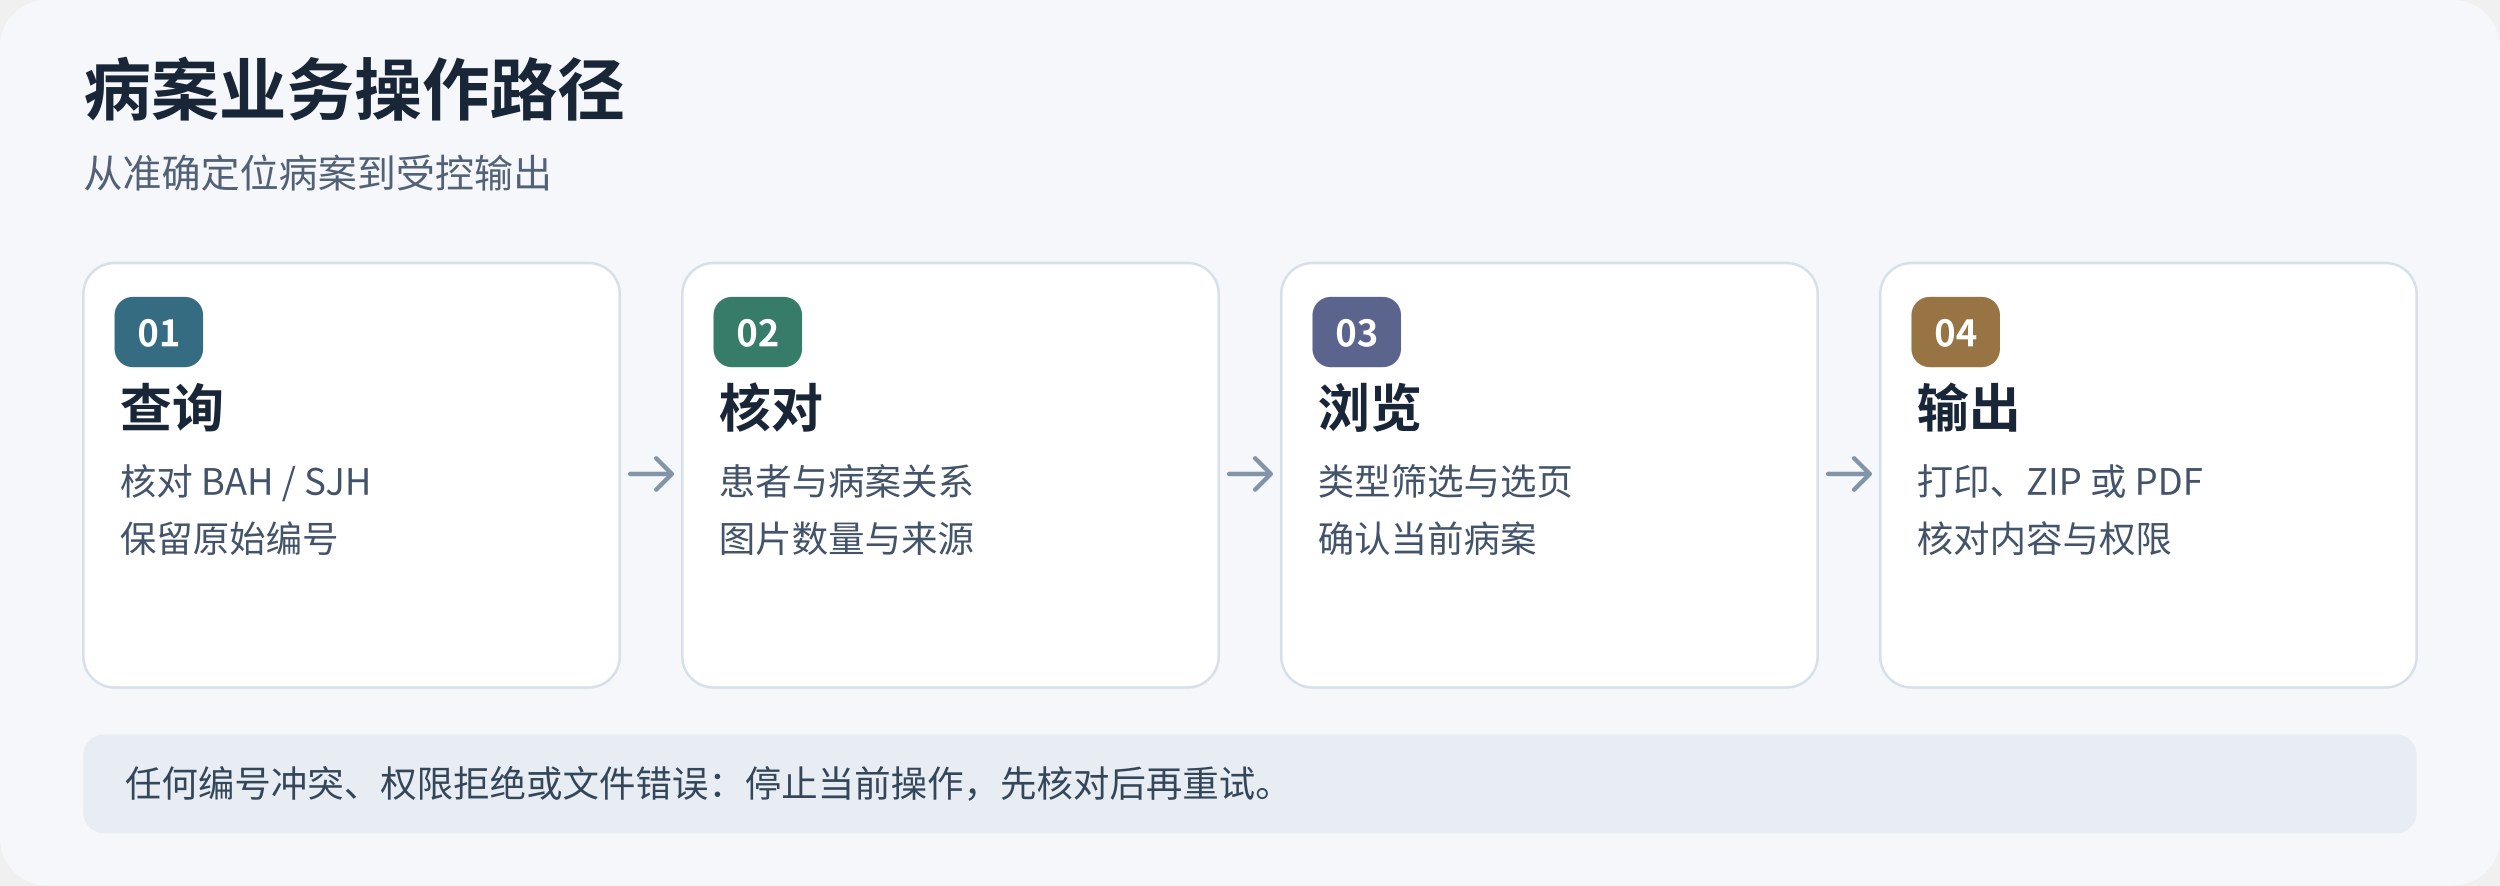
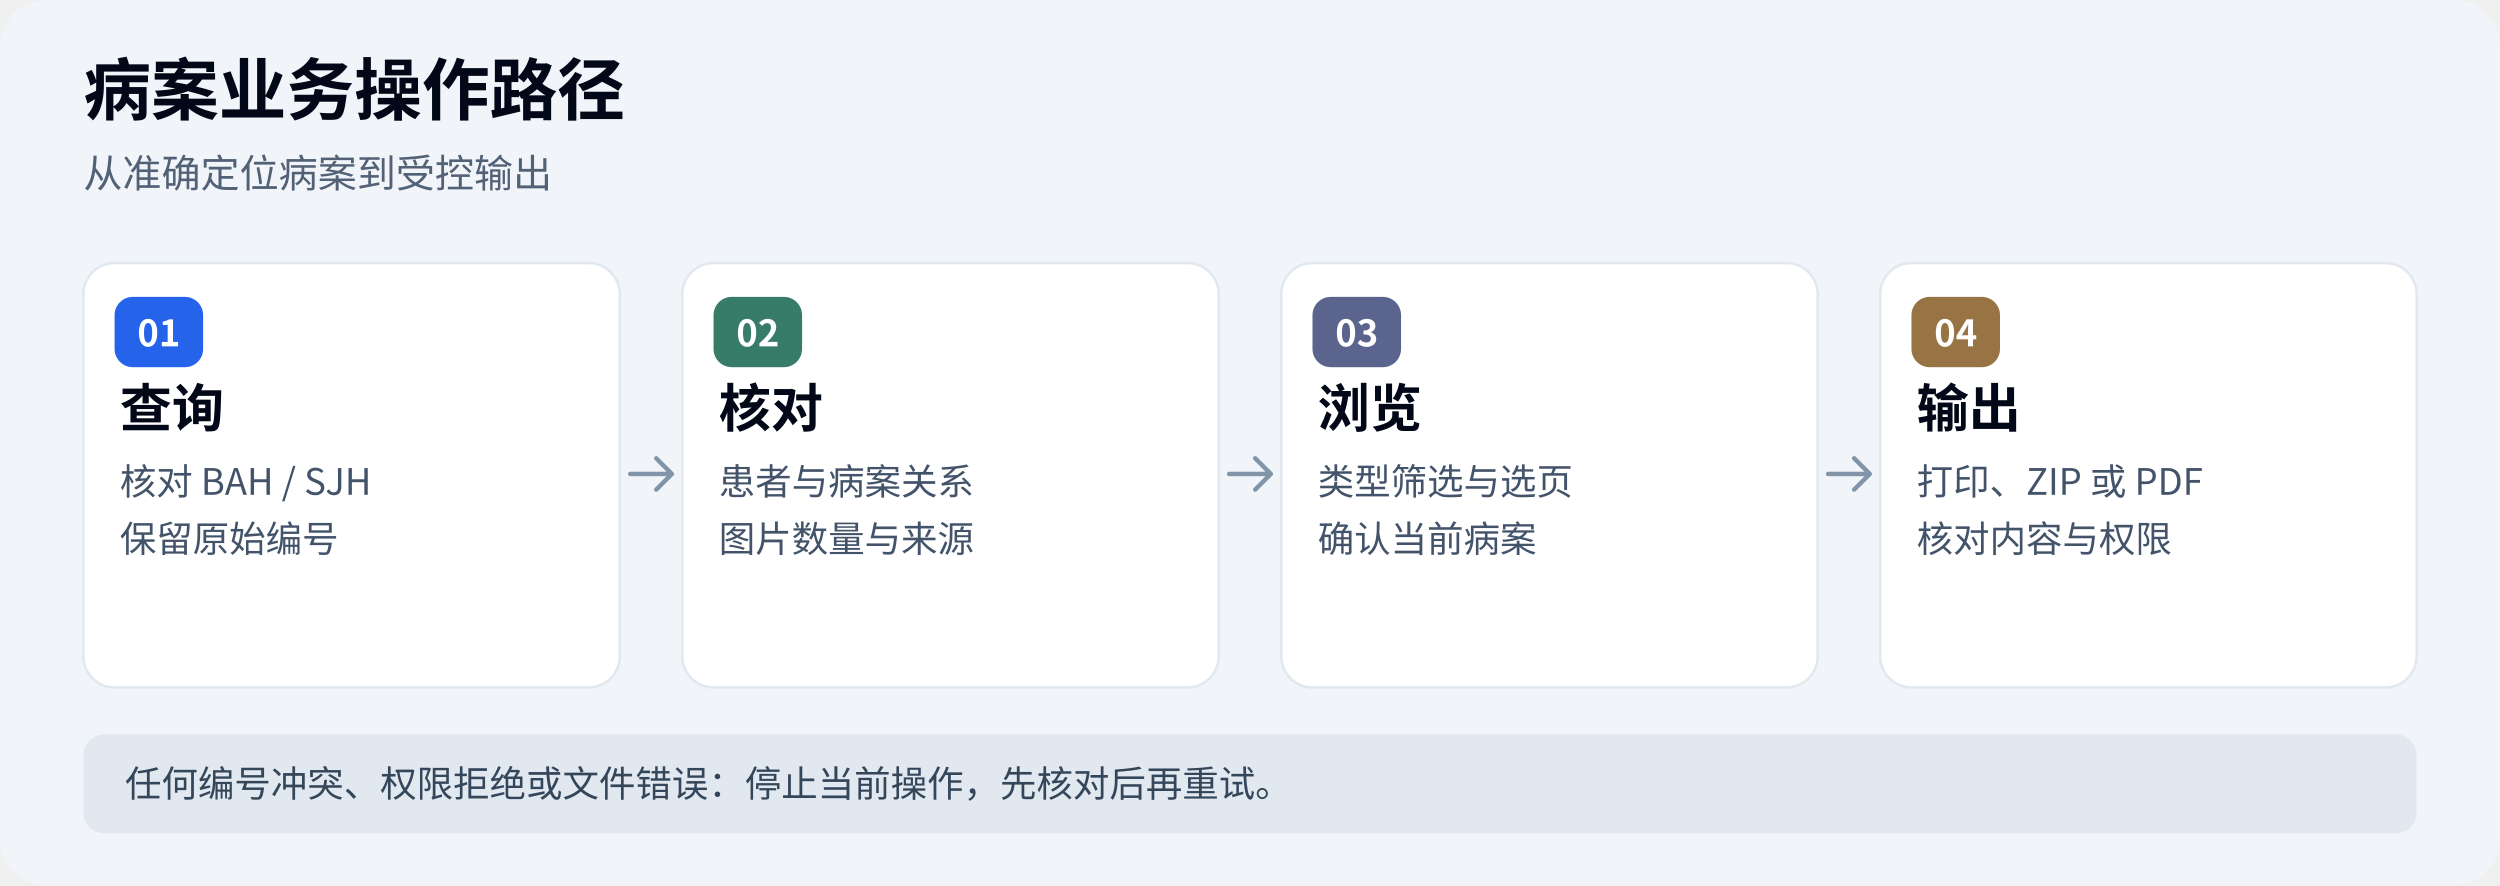
<svg xmlns="http://www.w3.org/2000/svg" viewBox="0 0 960 340" role="img" aria-labelledby="title desc">
-   <rect width="960" height="340" rx="18" fill="#f5f7fa" />
+   <rect width="960" height="340" rx="18" fill="#f1f5f9" />
  <g font-family="HarmonyOS Sans SC, Noto Sans CJK SC, PingFang SC, Microsoft YaHei, sans-serif">
-     <text x="32" y="44" font-size="26" font-weight="700" fill="#182638">病案业务操作路径</text>
+     <text x="32" y="44" font-size="26" font-weight="700" fill="#020817">病案业务操作路径</text>
    <text x="32" y="72" font-size="15" fill="#526175">从准确定位病案到受控输出</text>
-     <rect x="32.0" y="101" width="206.0" height="163" rx="12" fill="#ffffff" stroke="#d7e0e8" />
-     <rect x="44.0" y="114" width="34" height="27" rx="7" fill="#356c81" />
+     <rect x="32.0" y="101" width="206.0" height="163" rx="12" fill="#ffffff" stroke="#e2e8f0" />
+     <rect x="44.0" y="114" width="34" height="27" rx="7" fill="#2563eb" />
    <text x="61.0" y="133" font-size="14" font-weight="700" text-anchor="middle" fill="#fff">01</text>
-     <text x="46.0" y="164" font-size="20" font-weight="700" fill="#182638">查询</text>
+     <text x="46.0" y="164" font-size="20" font-weight="700" fill="#020817">查询</text>
    <text x="46.0" y="190" font-size="14" fill="#42536a">核对 BAH / SJH</text>
    <text x="46.0" y="212" font-size="14" fill="#42536a">保留原始编号</text>
    <path d="M242.0 182 h16 m-6 -6 6 6 -6 6" stroke="#8194a8" stroke-width="1.7" fill="none" stroke-linecap="round" stroke-linejoin="round" />
-     <rect x="262.0" y="101" width="206.0" height="163" rx="12" fill="#ffffff" stroke="#d7e0e8" />
+     <rect x="262.0" y="101" width="206.0" height="163" rx="12" fill="#ffffff" stroke="#e2e8f0" />
    <rect x="274.0" y="114" width="34" height="27" rx="7" fill="#367c68" />
    <text x="291.0" y="133" font-size="14" font-weight="700" text-anchor="middle" fill="#fff">02</text>
-     <text x="276.0" y="164" font-size="20" font-weight="700" fill="#182638">核对</text>
+     <text x="276.0" y="164" font-size="20" font-weight="700" fill="#020817">核对</text>
    <text x="276.0" y="190" font-size="14" fill="#42536a">患者与病案关系</text>
    <text x="276.0" y="212" font-size="14" fill="#42536a">图片数量与来源</text>
    <path d="M472.0 182 h16 m-6 -6 6 6 -6 6" stroke="#8194a8" stroke-width="1.7" fill="none" stroke-linecap="round" stroke-linejoin="round" />
-     <rect x="492.0" y="101" width="206.0" height="163" rx="12" fill="#ffffff" stroke="#d7e0e8" />
+     <rect x="492.0" y="101" width="206.0" height="163" rx="12" fill="#ffffff" stroke="#e2e8f0" />
    <rect x="504.0" y="114" width="34" height="27" rx="7" fill="#5b648d" />
    <text x="521.0" y="133" font-size="14" font-weight="700" text-anchor="middle" fill="#fff">03</text>
-     <text x="506.0" y="164" font-size="20" font-weight="700" fill="#182638">浏览</text>
+     <text x="506.0" y="164" font-size="20" font-weight="700" fill="#020817">浏览</text>
    <text x="506.0" y="190" font-size="14" fill="#42536a">类型筛选与选页</text>
    <text x="506.0" y="212" font-size="14" fill="#42536a">确认当前病案</text>
    <path d="M702.0 182 h16 m-6 -6 6 6 -6 6" stroke="#8194a8" stroke-width="1.7" fill="none" stroke-linecap="round" stroke-linejoin="round" />
-     <rect x="722.0" y="101" width="206.0" height="163" rx="12" fill="#ffffff" stroke="#d7e0e8" />
+     <rect x="722.0" y="101" width="206.0" height="163" rx="12" fill="#ffffff" stroke="#e2e8f0" />
    <rect x="734.0" y="114" width="34" height="27" rx="7" fill="#987444" />
    <text x="751.0" y="133" font-size="14" font-weight="700" text-anchor="middle" fill="#fff">04</text>
-     <text x="736.0" y="164" font-size="20" font-weight="700" fill="#182638">输出</text>
+     <text x="736.0" y="164" font-size="20" font-weight="700" fill="#020817">输出</text>
    <text x="736.0" y="190" font-size="14" fill="#42536a">打印、ZIP 或 PDF</text>
    <text x="736.0" y="212" font-size="14" fill="#42536a">核对内容与权限</text>
-     <rect x="32" y="282" width="896" height="38" rx="8" fill="#e7edf2" />
+     <rect x="32" y="282" width="896" height="38" rx="8" fill="#e2e8f0" />
    <text x="48" y="306" font-size="14" fill="#34465a">任何编号冲突、权限拒绝或文件错误：停止当前操作，先核对后再重试。</text>
  </g>
</svg>
